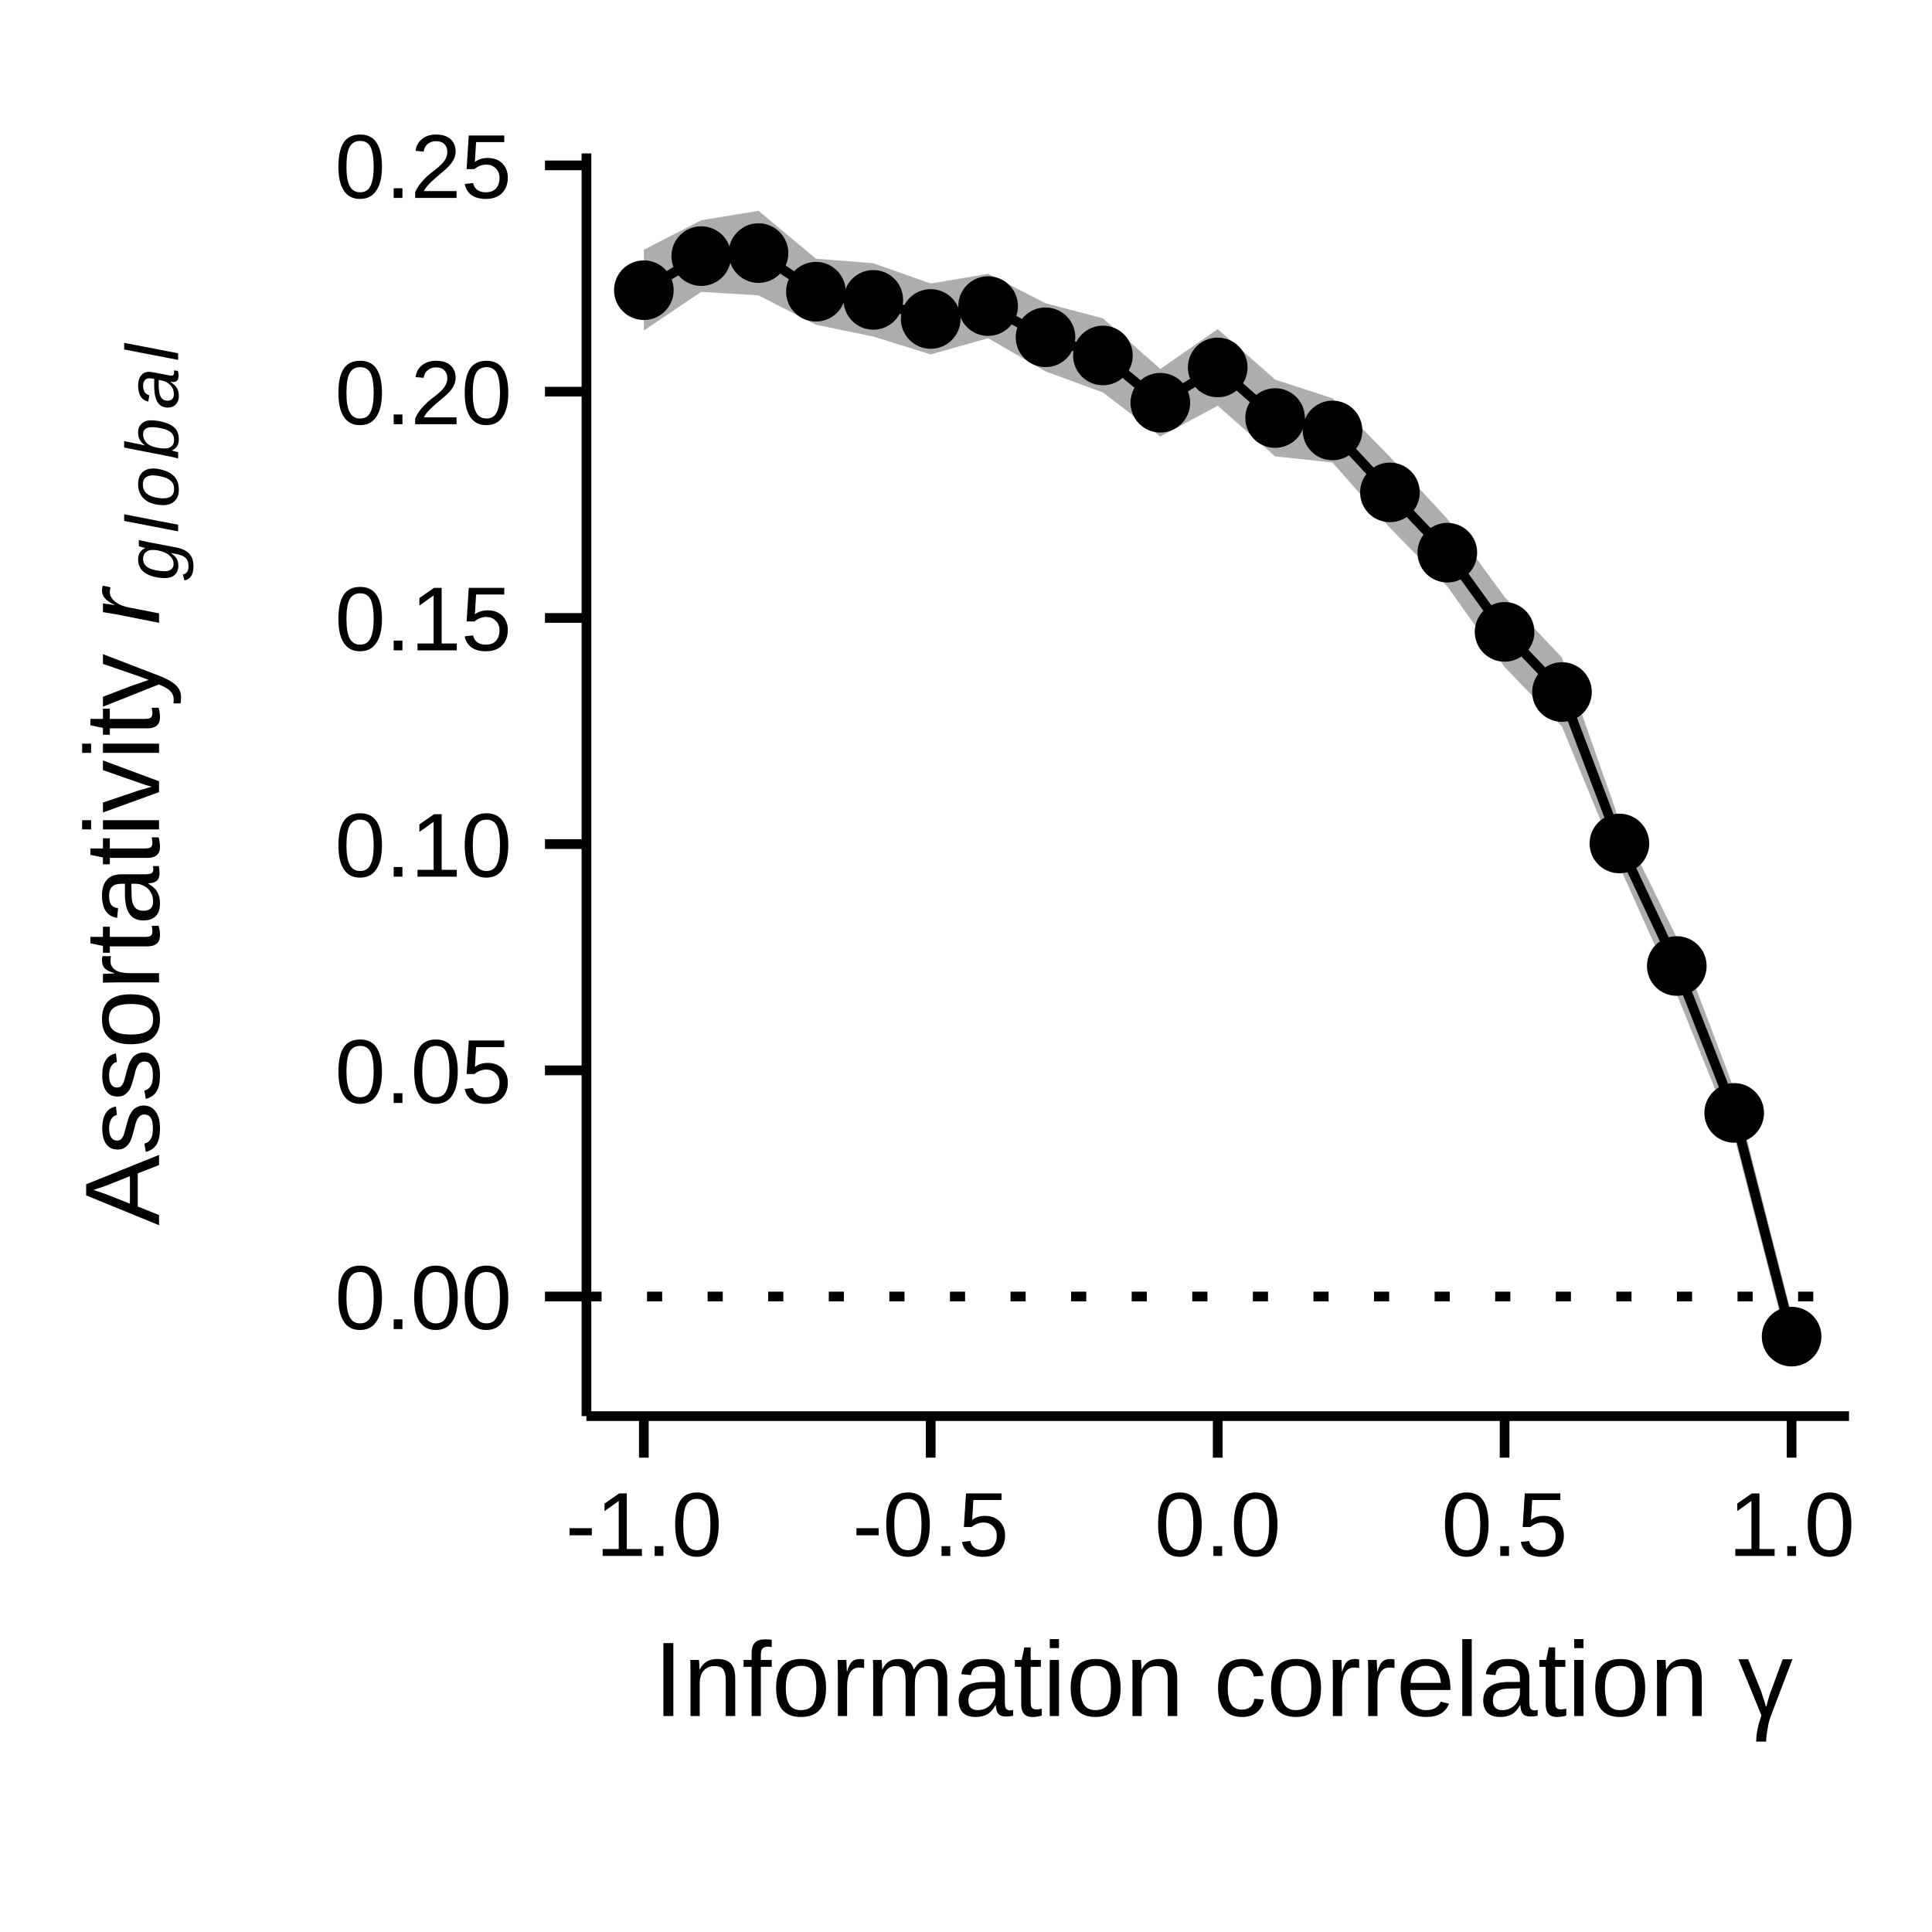
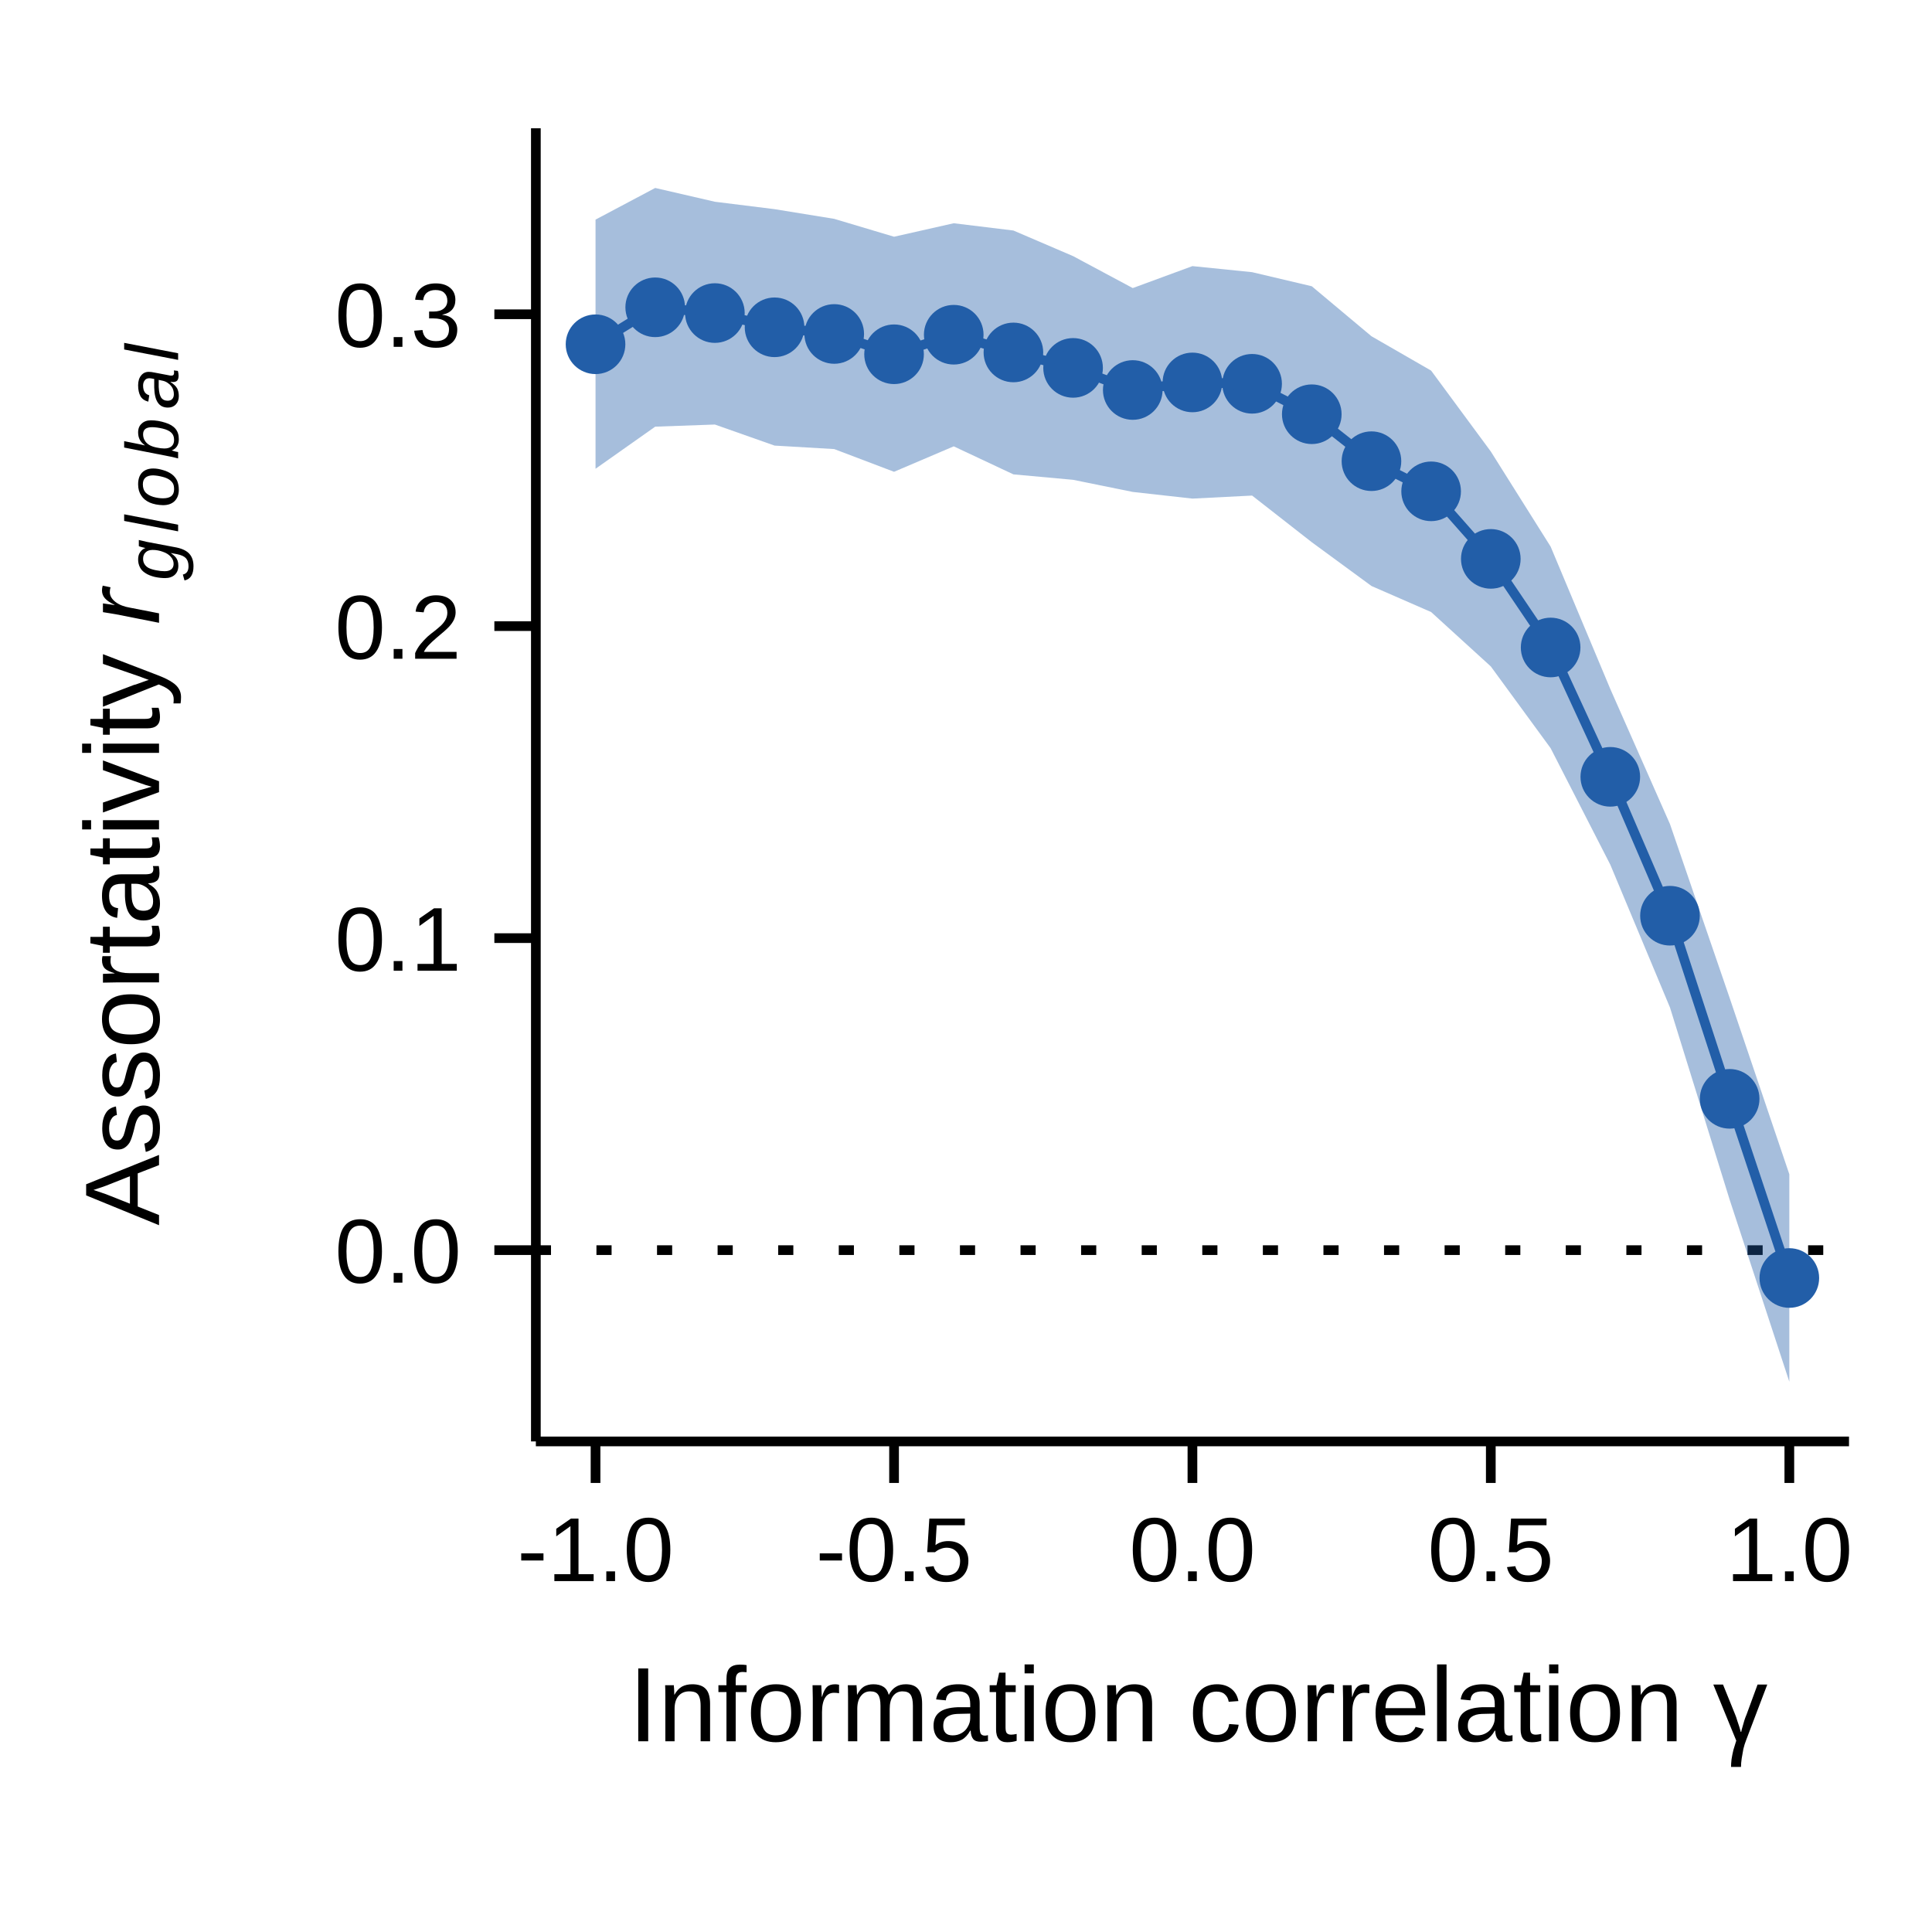
<svg xmlns="http://www.w3.org/2000/svg" viewBox="0 0 127.56 127.56">
  <defs>
    <style type="text/css">
    line, polyline, path, rect, circle {
      fill: none;
      stroke: #000000;
      stroke-linecap: round;
      stroke-linejoin: round;
      stroke-miterlimit: 10.00;
    }
  </style>
  </defs>
  <rect width="100%" height="100%" style="stroke: none; fill: #FFFFFF;" />
  <defs>
-     <clipPath id="cpMHwxMjcuNTU5fDEyMi45MDR8NC42NTUyNw==">
-       <rect x="0.00" y="4.66" width="127.56" height="118.25" />
+     <clipPath id="cpMHwxMjcuNTU5fDEyNC41NzJ8Mi45ODY4Mg==">
+       <rect x="0.00" y="2.99" width="127.56" height="121.59" />
    </clipPath>
  </defs>
-   <rect x="0.00" y="4.66" width="127.56" height="118.25" style="stroke-width: 1.07; stroke: #FFFFFF; fill: #FFFFFF;" clip-path="url(#cpMHwxMjcuNTU5fDEyMi45MDR8NC42NTUyNw==)" />
+   <rect x="0.00" y="2.99" width="127.56" height="121.59" style="stroke-width: 1.07; stroke: #FFFFFF; fill: #FFFFFF;" clip-path="url(#cpMHwxMjcuNTU5fDEyNC41NzJ8Mi45ODY4Mg==)" />
  <defs>
    <clipPath id="cpMHwxMjcuNTU5fDEyNy41NTl8MA==">
      <rect x="0.00" y="0.00" width="127.56" height="127.56" />
    </clipPath>
  </defs>
  <defs>
-     <clipPath id="cpMzguNzE2NnwxMjIuMDh8OTMuNDk3N3wxMC4xMzQ3">
-       <rect x="38.72" y="10.13" width="83.36" height="83.36" />
+     <clipPath id="cpMzUuMzc5N3wxMjIuMDh8OTUuMTY2Mnw4LjQ2NjI3">
+       <rect x="35.38" y="8.47" width="86.70" height="86.70" />
    </clipPath>
  </defs>
-   <rect x="38.72" y="10.13" width="83.36" height="83.36" style="stroke-width: 1.07; stroke: none; fill: #FFFFFF;" clip-path="url(#cpMzguNzE2NnwxMjIuMDh8OTMuNDk3N3wxMC4xMzQ3)" />
-   <line x1="38.72" y1="85.60" x2="122.08" y2="85.60" style="stroke-width: 0.64; stroke-dasharray: 1.00,3.00; stroke-linecap: butt;" clip-path="url(#cpMzguNzE2NnwxMjIuMDh8OTMuNDk3N3wxMC4xMzQ3)" />
-   <polyline points="42.51,16.49 46.30,14.54 50.08,13.92 53.87,17.08 57.66,17.38 61.45,18.72 65.24,18.08 69.03,20.02 72.82,21.02 76.61,24.36 80.40,21.73 84.19,25.06 87.98,26.30 91.77,30.16 95.56,34.26 99.34,39.41 103.13,43.42 106.92,54.19 110.71,61.91 114.50,71.92 118.29,86.79 118.29,89.71 114.50,75.03 110.71,65.65 106.92,57.19 103.13,47.97 99.34,44.04 95.56,38.72 91.77,34.85 87.98,30.54 84.19,30.13 80.40,26.79 76.61,28.82 72.82,25.91 69.03,24.52 65.24,22.33 61.45,23.40 57.66,22.22 53.87,21.44 50.08,19.50 46.30,19.27 42.51,21.82 " style="stroke-width: 1.07; stroke: none; fill: #333333; fill-opacity: 0.40;" clip-path="url(#cpMzguNzE2NnwxMjIuMDh8OTMuNDk3N3wxMC4xMzQ3)" />
-   <polyline points="42.51,19.16 46.30,16.91 50.08,16.71 53.87,19.26 57.66,19.80 61.45,21.06 65.24,20.21 69.03,22.27 72.82,23.47 76.61,26.59 80.40,24.26 84.19,27.60 87.98,28.42 91.77,32.51 95.56,36.49 99.34,41.72 103.13,45.69 106.92,55.69 110.71,63.78 114.50,73.48 118.29,88.25 " style="stroke-width: 0.64; stroke-linecap: butt;" clip-path="url(#cpMzguNzE2NnwxMjIuMDh8OTMuNDk3N3wxMC4xMzQ3)" />
-   <circle cx="42.51" cy="19.16" r="1.21pt" style="stroke-width: 0.71; fill: #000000;" clip-path="url(#cpMzguNzE2NnwxMjIuMDh8OTMuNDk3N3wxMC4xMzQ3)" />
-   <circle cx="46.30" cy="16.91" r="1.21pt" style="stroke-width: 0.71; fill: #000000;" clip-path="url(#cpMzguNzE2NnwxMjIuMDh8OTMuNDk3N3wxMC4xMzQ3)" />
-   <circle cx="50.08" cy="16.71" r="1.21pt" style="stroke-width: 0.71; fill: #000000;" clip-path="url(#cpMzguNzE2NnwxMjIuMDh8OTMuNDk3N3wxMC4xMzQ3)" />
-   <circle cx="53.87" cy="19.26" r="1.21pt" style="stroke-width: 0.71; fill: #000000;" clip-path="url(#cpMzguNzE2NnwxMjIuMDh8OTMuNDk3N3wxMC4xMzQ3)" />
-   <circle cx="57.66" cy="19.80" r="1.21pt" style="stroke-width: 0.71; fill: #000000;" clip-path="url(#cpMzguNzE2NnwxMjIuMDh8OTMuNDk3N3wxMC4xMzQ3)" />
-   <circle cx="61.45" cy="21.06" r="1.21pt" style="stroke-width: 0.71; fill: #000000;" clip-path="url(#cpMzguNzE2NnwxMjIuMDh8OTMuNDk3N3wxMC4xMzQ3)" />
-   <circle cx="65.24" cy="20.21" r="1.21pt" style="stroke-width: 0.71; fill: #000000;" clip-path="url(#cpMzguNzE2NnwxMjIuMDh8OTMuNDk3N3wxMC4xMzQ3)" />
-   <circle cx="69.03" cy="22.27" r="1.21pt" style="stroke-width: 0.71; fill: #000000;" clip-path="url(#cpMzguNzE2NnwxMjIuMDh8OTMuNDk3N3wxMC4xMzQ3)" />
-   <circle cx="72.82" cy="23.47" r="1.21pt" style="stroke-width: 0.71; fill: #000000;" clip-path="url(#cpMzguNzE2NnwxMjIuMDh8OTMuNDk3N3wxMC4xMzQ3)" />
-   <circle cx="76.61" cy="26.59" r="1.21pt" style="stroke-width: 0.71; fill: #000000;" clip-path="url(#cpMzguNzE2NnwxMjIuMDh8OTMuNDk3N3wxMC4xMzQ3)" />
-   <circle cx="80.40" cy="24.26" r="1.21pt" style="stroke-width: 0.71; fill: #000000;" clip-path="url(#cpMzguNzE2NnwxMjIuMDh8OTMuNDk3N3wxMC4xMzQ3)" />
-   <circle cx="84.19" cy="27.60" r="1.21pt" style="stroke-width: 0.71; fill: #000000;" clip-path="url(#cpMzguNzE2NnwxMjIuMDh8OTMuNDk3N3wxMC4xMzQ3)" />
-   <circle cx="87.98" cy="28.42" r="1.21pt" style="stroke-width: 0.71; fill: #000000;" clip-path="url(#cpMzguNzE2NnwxMjIuMDh8OTMuNDk3N3wxMC4xMzQ3)" />
-   <circle cx="91.77" cy="32.51" r="1.21pt" style="stroke-width: 0.71; fill: #000000;" clip-path="url(#cpMzguNzE2NnwxMjIuMDh8OTMuNDk3N3wxMC4xMzQ3)" />
-   <circle cx="95.56" cy="36.49" r="1.21pt" style="stroke-width: 0.71; fill: #000000;" clip-path="url(#cpMzguNzE2NnwxMjIuMDh8OTMuNDk3N3wxMC4xMzQ3)" />
-   <circle cx="99.34" cy="41.72" r="1.21pt" style="stroke-width: 0.71; fill: #000000;" clip-path="url(#cpMzguNzE2NnwxMjIuMDh8OTMuNDk3N3wxMC4xMzQ3)" />
-   <circle cx="103.13" cy="45.69" r="1.21pt" style="stroke-width: 0.71; fill: #000000;" clip-path="url(#cpMzguNzE2NnwxMjIuMDh8OTMuNDk3N3wxMC4xMzQ3)" />
-   <circle cx="106.92" cy="55.69" r="1.21pt" style="stroke-width: 0.71; fill: #000000;" clip-path="url(#cpMzguNzE2NnwxMjIuMDh8OTMuNDk3N3wxMC4xMzQ3)" />
-   <circle cx="110.71" cy="63.78" r="1.21pt" style="stroke-width: 0.71; fill: #000000;" clip-path="url(#cpMzguNzE2NnwxMjIuMDh8OTMuNDk3N3wxMC4xMzQ3)" />
-   <circle cx="114.50" cy="73.48" r="1.21pt" style="stroke-width: 0.71; fill: #000000;" clip-path="url(#cpMzguNzE2NnwxMjIuMDh8OTMuNDk3N3wxMC4xMzQ3)" />
-   <circle cx="118.29" cy="88.25" r="1.21pt" style="stroke-width: 0.71; fill: #000000;" clip-path="url(#cpMzguNzE2NnwxMjIuMDh8OTMuNDk3N3wxMC4xMzQ3)" />
+   <rect x="35.38" y="8.47" width="86.70" height="86.70" style="stroke-width: 1.07; stroke: none; fill: #FFFFFF;" clip-path="url(#cpMzUuMzc5N3wxMjIuMDh8OTUuMTY2Mnw4LjQ2NjI3)" />
+   <line x1="35.38" y1="82.54" x2="122.08" y2="82.54" style="stroke-width: 0.64; stroke-dasharray: 1.00,3.00; stroke-linecap: butt;" clip-path="url(#cpMzUuMzc5N3wxMjIuMDh8OTUuMTY2Mnw4LjQ2NjI3)" />
+   <polyline points="39.32,14.50 43.26,12.41 47.20,13.32 51.14,13.81 55.08,14.45 59.03,15.63 62.97,14.74 66.91,15.22 70.85,16.91 74.79,19.02 78.73,17.57 82.67,17.97 86.61,18.90 90.55,22.20 94.49,24.47 98.43,29.81 102.38,36.09 106.32,45.49 110.26,54.41 114.20,65.89 118.14,77.53 118.14,91.23 114.20,79.21 110.26,66.52 106.32,57.09 102.38,49.40 98.43,44.00 94.49,40.41 90.55,38.69 86.61,35.80 82.67,32.72 78.73,32.92 74.79,32.48 70.85,31.68 66.91,31.32 62.97,29.47 59.03,31.15 55.08,29.65 51.14,29.42 47.20,28.03 43.26,28.17 39.32,30.95 " style="stroke-width: 1.07; stroke: none; fill: #225EA8; fill-opacity: 0.40;" clip-path="url(#cpMzUuMzc5N3wxMjIuMDh8OTUuMTY2Mnw4LjQ2NjI3)" />
+   <polyline points="39.32,22.73 43.26,20.29 47.20,20.67 51.14,21.61 55.08,22.05 59.03,23.39 62.97,22.10 66.91,23.27 70.85,24.29 74.79,25.75 78.73,25.25 82.67,25.34 86.61,27.35 90.55,30.45 94.49,32.44 98.43,36.90 102.38,42.75 106.32,51.29 110.26,60.46 114.20,72.55 118.14,84.38 " style="stroke-width: 0.64; stroke: #225EA8; stroke-linecap: butt;" clip-path="url(#cpMzUuMzc5N3wxMjIuMDh8OTUuMTY2Mnw4LjQ2NjI3)" />
+   <circle cx="39.32" cy="22.73" r="1.21pt" style="stroke-width: 0.71; stroke: #225EA8; fill: #225EA8;" clip-path="url(#cpMzUuMzc5N3wxMjIuMDh8OTUuMTY2Mnw4LjQ2NjI3)" />
+   <circle cx="43.26" cy="20.29" r="1.21pt" style="stroke-width: 0.71; stroke: #225EA8; fill: #225EA8;" clip-path="url(#cpMzUuMzc5N3wxMjIuMDh8OTUuMTY2Mnw4LjQ2NjI3)" />
+   <circle cx="47.20" cy="20.67" r="1.21pt" style="stroke-width: 0.71; stroke: #225EA8; fill: #225EA8;" clip-path="url(#cpMzUuMzc5N3wxMjIuMDh8OTUuMTY2Mnw4LjQ2NjI3)" />
+   <circle cx="51.14" cy="21.61" r="1.21pt" style="stroke-width: 0.71; stroke: #225EA8; fill: #225EA8;" clip-path="url(#cpMzUuMzc5N3wxMjIuMDh8OTUuMTY2Mnw4LjQ2NjI3)" />
+   <circle cx="55.08" cy="22.05" r="1.21pt" style="stroke-width: 0.71; stroke: #225EA8; fill: #225EA8;" clip-path="url(#cpMzUuMzc5N3wxMjIuMDh8OTUuMTY2Mnw4LjQ2NjI3)" />
+   <circle cx="59.03" cy="23.39" r="1.21pt" style="stroke-width: 0.71; stroke: #225EA8; fill: #225EA8;" clip-path="url(#cpMzUuMzc5N3wxMjIuMDh8OTUuMTY2Mnw4LjQ2NjI3)" />
+   <circle cx="62.97" cy="22.10" r="1.21pt" style="stroke-width: 0.71; stroke: #225EA8; fill: #225EA8;" clip-path="url(#cpMzUuMzc5N3wxMjIuMDh8OTUuMTY2Mnw4LjQ2NjI3)" />
+   <circle cx="66.91" cy="23.27" r="1.21pt" style="stroke-width: 0.71; stroke: #225EA8; fill: #225EA8;" clip-path="url(#cpMzUuMzc5N3wxMjIuMDh8OTUuMTY2Mnw4LjQ2NjI3)" />
+   <circle cx="70.85" cy="24.29" r="1.21pt" style="stroke-width: 0.71; stroke: #225EA8; fill: #225EA8;" clip-path="url(#cpMzUuMzc5N3wxMjIuMDh8OTUuMTY2Mnw4LjQ2NjI3)" />
+   <circle cx="74.79" cy="25.75" r="1.21pt" style="stroke-width: 0.71; stroke: #225EA8; fill: #225EA8;" clip-path="url(#cpMzUuMzc5N3wxMjIuMDh8OTUuMTY2Mnw4LjQ2NjI3)" />
+   <circle cx="78.73" cy="25.25" r="1.21pt" style="stroke-width: 0.71; stroke: #225EA8; fill: #225EA8;" clip-path="url(#cpMzUuMzc5N3wxMjIuMDh8OTUuMTY2Mnw4LjQ2NjI3)" />
+   <circle cx="82.67" cy="25.34" r="1.21pt" style="stroke-width: 0.71; stroke: #225EA8; fill: #225EA8;" clip-path="url(#cpMzUuMzc5N3wxMjIuMDh8OTUuMTY2Mnw4LjQ2NjI3)" />
+   <circle cx="86.61" cy="27.35" r="1.21pt" style="stroke-width: 0.71; stroke: #225EA8; fill: #225EA8;" clip-path="url(#cpMzUuMzc5N3wxMjIuMDh8OTUuMTY2Mnw4LjQ2NjI3)" />
+   <circle cx="90.55" cy="30.45" r="1.21pt" style="stroke-width: 0.71; stroke: #225EA8; fill: #225EA8;" clip-path="url(#cpMzUuMzc5N3wxMjIuMDh8OTUuMTY2Mnw4LjQ2NjI3)" />
+   <circle cx="94.49" cy="32.44" r="1.21pt" style="stroke-width: 0.71; stroke: #225EA8; fill: #225EA8;" clip-path="url(#cpMzUuMzc5N3wxMjIuMDh8OTUuMTY2Mnw4LjQ2NjI3)" />
+   <circle cx="98.43" cy="36.90" r="1.21pt" style="stroke-width: 0.71; stroke: #225EA8; fill: #225EA8;" clip-path="url(#cpMzUuMzc5N3wxMjIuMDh8OTUuMTY2Mnw4LjQ2NjI3)" />
+   <circle cx="102.38" cy="42.75" r="1.21pt" style="stroke-width: 0.71; stroke: #225EA8; fill: #225EA8;" clip-path="url(#cpMzUuMzc5N3wxMjIuMDh8OTUuMTY2Mnw4LjQ2NjI3)" />
+   <circle cx="106.32" cy="51.29" r="1.21pt" style="stroke-width: 0.71; stroke: #225EA8; fill: #225EA8;" clip-path="url(#cpMzUuMzc5N3wxMjIuMDh8OTUuMTY2Mnw4LjQ2NjI3)" />
+   <circle cx="110.26" cy="60.46" r="1.21pt" style="stroke-width: 0.71; stroke: #225EA8; fill: #225EA8;" clip-path="url(#cpMzUuMzc5N3wxMjIuMDh8OTUuMTY2Mnw4LjQ2NjI3)" />
+   <circle cx="114.20" cy="72.55" r="1.21pt" style="stroke-width: 0.71; stroke: #225EA8; fill: #225EA8;" clip-path="url(#cpMzUuMzc5N3wxMjIuMDh8OTUuMTY2Mnw4LjQ2NjI3)" />
+   <circle cx="118.14" cy="84.38" r="1.21pt" style="stroke-width: 0.71; stroke: #225EA8; fill: #225EA8;" clip-path="url(#cpMzUuMzc5N3wxMjIuMDh8OTUuMTY2Mnw4LjQ2NjI3)" />
  <defs>
    <clipPath id="cpMHwxMjcuNTU5fDEyNy41NTl8MA==">
      <rect x="0.00" y="0.00" width="127.56" height="127.56" />
    </clipPath>
  </defs>
-   <polyline points="38.72,93.50 38.72,10.13 " style="stroke-width: 0.64; stroke-linecap: butt;" clip-path="url(#cpMHwxMjcuNTU5fDEyNy41NTl8MA==)" />
+   <polyline points="35.38,95.17 35.38,8.47 " style="stroke-width: 0.64; stroke-linecap: butt;" clip-path="url(#cpMHwxMjcuNTU5fDEyNy41NTl8MA==)" />
  <g clip-path="url(#cpMHwxMjcuNTU5fDEyNy41NTl8MA==)">
-     <text x="22.11" y="87.75" style="font-size: 6.00px; font-family: Arial;" textLength="11.68px" lengthAdjust="spacingAndGlyphs">0.00</text>
+     <text x="22.11" y="84.69" style="font-size: 6.00px; font-family: Arial;" textLength="8.34px" lengthAdjust="spacingAndGlyphs">0.0</text>
  </g>
  <g clip-path="url(#cpMHwxMjcuNTU5fDEyNy41NTl8MA==)">
-     <text x="22.11" y="72.82" style="font-size: 6.00px; font-family: Arial;" textLength="11.68px" lengthAdjust="spacingAndGlyphs">0.05</text>
+     <text x="22.11" y="64.09" style="font-size: 6.00px; font-family: Arial;" textLength="8.34px" lengthAdjust="spacingAndGlyphs">0.1</text>
  </g>
  <g clip-path="url(#cpMHwxMjcuNTU5fDEyNy41NTl8MA==)">
-     <text x="22.11" y="57.88" style="font-size: 6.00px; font-family: Arial;" textLength="11.68px" lengthAdjust="spacingAndGlyphs">0.10</text>
+     <text x="22.11" y="43.49" style="font-size: 6.00px; font-family: Arial;" textLength="8.34px" lengthAdjust="spacingAndGlyphs">0.2</text>
  </g>
  <g clip-path="url(#cpMHwxMjcuNTU5fDEyNy41NTl8MA==)">
-     <text x="22.11" y="42.94" style="font-size: 6.00px; font-family: Arial;" textLength="11.68px" lengthAdjust="spacingAndGlyphs">0.15</text>
+     <text x="22.11" y="22.90" style="font-size: 6.00px; font-family: Arial;" textLength="8.34px" lengthAdjust="spacingAndGlyphs">0.3</text>
+   </g>
+   <polyline points="32.64,82.54 35.38,82.54 " style="stroke-width: 0.64; stroke-linecap: butt;" clip-path="url(#cpMHwxMjcuNTU5fDEyNy41NTl8MA==)" />
+   <polyline points="32.64,61.94 35.38,61.94 " style="stroke-width: 0.64; stroke-linecap: butt;" clip-path="url(#cpMHwxMjcuNTU5fDEyNy41NTl8MA==)" />
+   <polyline points="32.64,41.34 35.38,41.34 " style="stroke-width: 0.64; stroke-linecap: butt;" clip-path="url(#cpMHwxMjcuNTU5fDEyNy41NTl8MA==)" />
+   <polyline points="32.64,20.75 35.38,20.75 " style="stroke-width: 0.64; stroke-linecap: butt;" clip-path="url(#cpMHwxMjcuNTU5fDEyNy41NTl8MA==)" />
+   <polyline points="35.38,95.17 122.08,95.17 " style="stroke-width: 0.64; stroke-linecap: butt;" clip-path="url(#cpMHwxMjcuNTU5fDEyNy41NTl8MA==)" />
+   <polyline points="39.32,97.91 39.32,95.17 " style="stroke-width: 0.64; stroke-linecap: butt;" clip-path="url(#cpMHwxMjcuNTU5fDEyNy41NTl8MA==)" />
+   <polyline points="59.03,97.91 59.03,95.17 " style="stroke-width: 0.64; stroke-linecap: butt;" clip-path="url(#cpMHwxMjcuNTU5fDEyNy41NTl8MA==)" />
+   <polyline points="78.73,97.91 78.73,95.17 " style="stroke-width: 0.64; stroke-linecap: butt;" clip-path="url(#cpMHwxMjcuNTU5fDEyNy41NTl8MA==)" />
+   <polyline points="98.43,97.91 98.43,95.17 " style="stroke-width: 0.64; stroke-linecap: butt;" clip-path="url(#cpMHwxMjcuNTU5fDEyNy41NTl8MA==)" />
+   <polyline points="118.14,97.91 118.14,95.17 " style="stroke-width: 0.64; stroke-linecap: butt;" clip-path="url(#cpMHwxMjcuNTU5fDEyNy41NTl8MA==)" />
+   <g clip-path="url(#cpMHwxMjcuNTU5fDEyNy41NTl8MA==)">
+     <text x="34.15" y="104.39" style="font-size: 6.00px; font-family: Arial;" textLength="10.34px" lengthAdjust="spacingAndGlyphs">-1.0</text>
  </g>
  <g clip-path="url(#cpMHwxMjcuNTU5fDEyNy41NTl8MA==)">
-     <text x="22.11" y="28.01" style="font-size: 6.00px; font-family: Arial;" textLength="11.68px" lengthAdjust="spacingAndGlyphs">0.20</text>
+     <text x="53.86" y="104.39" style="font-size: 6.00px; font-family: Arial;" textLength="10.34px" lengthAdjust="spacingAndGlyphs">-0.5</text>
  </g>
  <g clip-path="url(#cpMHwxMjcuNTU5fDEyNy41NTl8MA==)">
-     <text x="22.11" y="13.07" style="font-size: 6.00px; font-family: Arial;" textLength="11.68px" lengthAdjust="spacingAndGlyphs">0.25</text>
-   </g>
-   <polyline points="35.98,85.60 38.72,85.60 " style="stroke-width: 0.64; stroke-linecap: butt;" clip-path="url(#cpMHwxMjcuNTU5fDEyNy41NTl8MA==)" />
-   <polyline points="35.98,70.67 38.72,70.67 " style="stroke-width: 0.64; stroke-linecap: butt;" clip-path="url(#cpMHwxMjcuNTU5fDEyNy41NTl8MA==)" />
-   <polyline points="35.98,55.73 38.72,55.73 " style="stroke-width: 0.64; stroke-linecap: butt;" clip-path="url(#cpMHwxMjcuNTU5fDEyNy41NTl8MA==)" />
-   <polyline points="35.98,40.80 38.72,40.80 " style="stroke-width: 0.64; stroke-linecap: butt;" clip-path="url(#cpMHwxMjcuNTU5fDEyNy41NTl8MA==)" />
-   <polyline points="35.98,25.86 38.72,25.86 " style="stroke-width: 0.64; stroke-linecap: butt;" clip-path="url(#cpMHwxMjcuNTU5fDEyNy41NTl8MA==)" />
-   <polyline points="35.98,10.92 38.72,10.92 " style="stroke-width: 0.64; stroke-linecap: butt;" clip-path="url(#cpMHwxMjcuNTU5fDEyNy41NTl8MA==)" />
-   <polyline points="38.72,93.50 122.08,93.50 " style="stroke-width: 0.64; stroke-linecap: butt;" clip-path="url(#cpMHwxMjcuNTU5fDEyNy41NTl8MA==)" />
-   <polyline points="42.51,96.24 42.51,93.50 " style="stroke-width: 0.64; stroke-linecap: butt;" clip-path="url(#cpMHwxMjcuNTU5fDEyNy41NTl8MA==)" />
-   <polyline points="61.45,96.24 61.45,93.50 " style="stroke-width: 0.64; stroke-linecap: butt;" clip-path="url(#cpMHwxMjcuNTU5fDEyNy41NTl8MA==)" />
-   <polyline points="80.40,96.24 80.40,93.50 " style="stroke-width: 0.64; stroke-linecap: butt;" clip-path="url(#cpMHwxMjcuNTU5fDEyNy41NTl8MA==)" />
-   <polyline points="99.34,96.24 99.34,93.50 " style="stroke-width: 0.64; stroke-linecap: butt;" clip-path="url(#cpMHwxMjcuNTU5fDEyNy41NTl8MA==)" />
-   <polyline points="118.29,96.24 118.29,93.50 " style="stroke-width: 0.64; stroke-linecap: butt;" clip-path="url(#cpMHwxMjcuNTU5fDEyNy41NTl8MA==)" />
-   <g clip-path="url(#cpMHwxMjcuNTU5fDEyNy41NTl8MA==)">
-     <text x="37.34" y="102.73" style="font-size: 6.00px; font-family: Arial;" textLength="10.34px" lengthAdjust="spacingAndGlyphs">-1.0</text>
+     <text x="74.56" y="104.39" style="font-size: 6.00px; font-family: Arial;" textLength="8.34px" lengthAdjust="spacingAndGlyphs">0.0</text>
  </g>
  <g clip-path="url(#cpMHwxMjcuNTU5fDEyNy41NTl8MA==)">
-     <text x="56.28" y="102.73" style="font-size: 6.00px; font-family: Arial;" textLength="10.34px" lengthAdjust="spacingAndGlyphs">-0.5</text>
+     <text x="94.26" y="104.39" style="font-size: 6.00px; font-family: Arial;" textLength="8.34px" lengthAdjust="spacingAndGlyphs">0.5</text>
  </g>
  <g clip-path="url(#cpMHwxMjcuNTU5fDEyNy41NTl8MA==)">
-     <text x="76.23" y="102.73" style="font-size: 6.00px; font-family: Arial;" textLength="8.34px" lengthAdjust="spacingAndGlyphs">0.0</text>
+     <text x="113.97" y="104.39" style="font-size: 6.00px; font-family: Arial;" textLength="8.34px" lengthAdjust="spacingAndGlyphs">1.0</text>
  </g>
  <g clip-path="url(#cpMHwxMjcuNTU5fDEyNy41NTl8MA==)">
-     <text x="95.17" y="102.73" style="font-size: 6.00px; font-family: Arial;" textLength="8.34px" lengthAdjust="spacingAndGlyphs">0.5</text>
+     <text x="41.50" y="114.97" style="font-size: 7.00px; font-family: Arial;" textLength="71.59px" lengthAdjust="spacingAndGlyphs">Information correlation </text>
  </g>
  <g clip-path="url(#cpMHwxMjcuNTU5fDEyNy41NTl8MA==)">
-     <text x="114.12" y="102.73" style="font-size: 6.00px; font-family: Arial;" textLength="8.34px" lengthAdjust="spacingAndGlyphs">1.0</text>
-   </g>
-   <g clip-path="url(#cpMHwxMjcuNTU5fDEyNy41NTl8MA==)">
-     <text x="43.16" y="113.30" style="font-size: 7.00px; font-family: Arial;" textLength="71.59px" lengthAdjust="spacingAndGlyphs">Information correlation </text>
-   </g>
-   <g clip-path="url(#cpMHwxMjcuNTU5fDEyNy41NTl8MA==)">
-     <text x="114.75" y="113.30" style="font-size: 7.00px; font-family: Symbol;" textLength="2.88px" lengthAdjust="spacingAndGlyphs">γ</text>
+     <text x="113.09" y="114.97" style="font-size: 7.00px; font-family: Symbol;" textLength="2.88px" lengthAdjust="spacingAndGlyphs">γ</text>
  </g>
  <g clip-path="url(#cpMHwxMjcuNTU5fDEyNy41NTl8MA==)">
    <text transform="translate(10.50,80.91) rotate(-90)" style="font-size: 7.00px; font-family: Arial;" textLength="39.68px" lengthAdjust="spacingAndGlyphs">Assortativity </text>
  </g>
  <g clip-path="url(#cpMHwxMjcuNTU5fDEyNy41NTl8MA==)">
    <text transform="translate(10.50,41.23) rotate(-90)" style="font-size: 7.00px; font-style: italic; font-family: Arial;" textLength="2.33px" lengthAdjust="spacingAndGlyphs">r</text>
  </g>
  <g clip-path="url(#cpMHwxMjcuNTU5fDEyNy41NTl8MA==)">
    <text transform="translate(11.76,38.34) rotate(-90)" style="font-size: 4.90px; font-style: italic; font-family: Arial;" textLength="2.78px" lengthAdjust="spacingAndGlyphs">g</text>
  </g>
  <g clip-path="url(#cpMHwxMjcuNTU5fDEyNy41NTl8MA==)">
    <text transform="translate(11.76,35.16) rotate(-90)" style="font-size: 4.90px; font-style: italic; font-family: Arial;" textLength="1.11px" lengthAdjust="spacingAndGlyphs">l</text>
  </g>
  <g clip-path="url(#cpMHwxMjcuNTU5fDEyNy41NTl8MA==)">
    <text transform="translate(11.76,33.51) rotate(-90)" style="font-size: 4.90px; font-style: italic; font-family: Arial;" textLength="2.78px" lengthAdjust="spacingAndGlyphs">o</text>
  </g>
  <g clip-path="url(#cpMHwxMjcuNTU5fDEyNy41NTl8MA==)">
    <text transform="translate(11.76,30.33) rotate(-90)" style="font-size: 4.90px; font-style: italic; font-family: Arial;" textLength="2.78px" lengthAdjust="spacingAndGlyphs">b</text>
  </g>
  <g clip-path="url(#cpMHwxMjcuNTU5fDEyNy41NTl8MA==)">
    <text transform="translate(11.76,27.02) rotate(-90)" style="font-size: 4.90px; font-style: italic; font-family: Arial;" textLength="2.78px" lengthAdjust="spacingAndGlyphs">a</text>
  </g>
  <g clip-path="url(#cpMHwxMjcuNTU5fDEyNy41NTl8MA==)">
    <text transform="translate(11.76,23.84) rotate(-90)" style="font-size: 4.90px; font-style: italic; font-family: Arial;" textLength="1.11px" lengthAdjust="spacingAndGlyphs">l</text>
  </g>
</svg>
